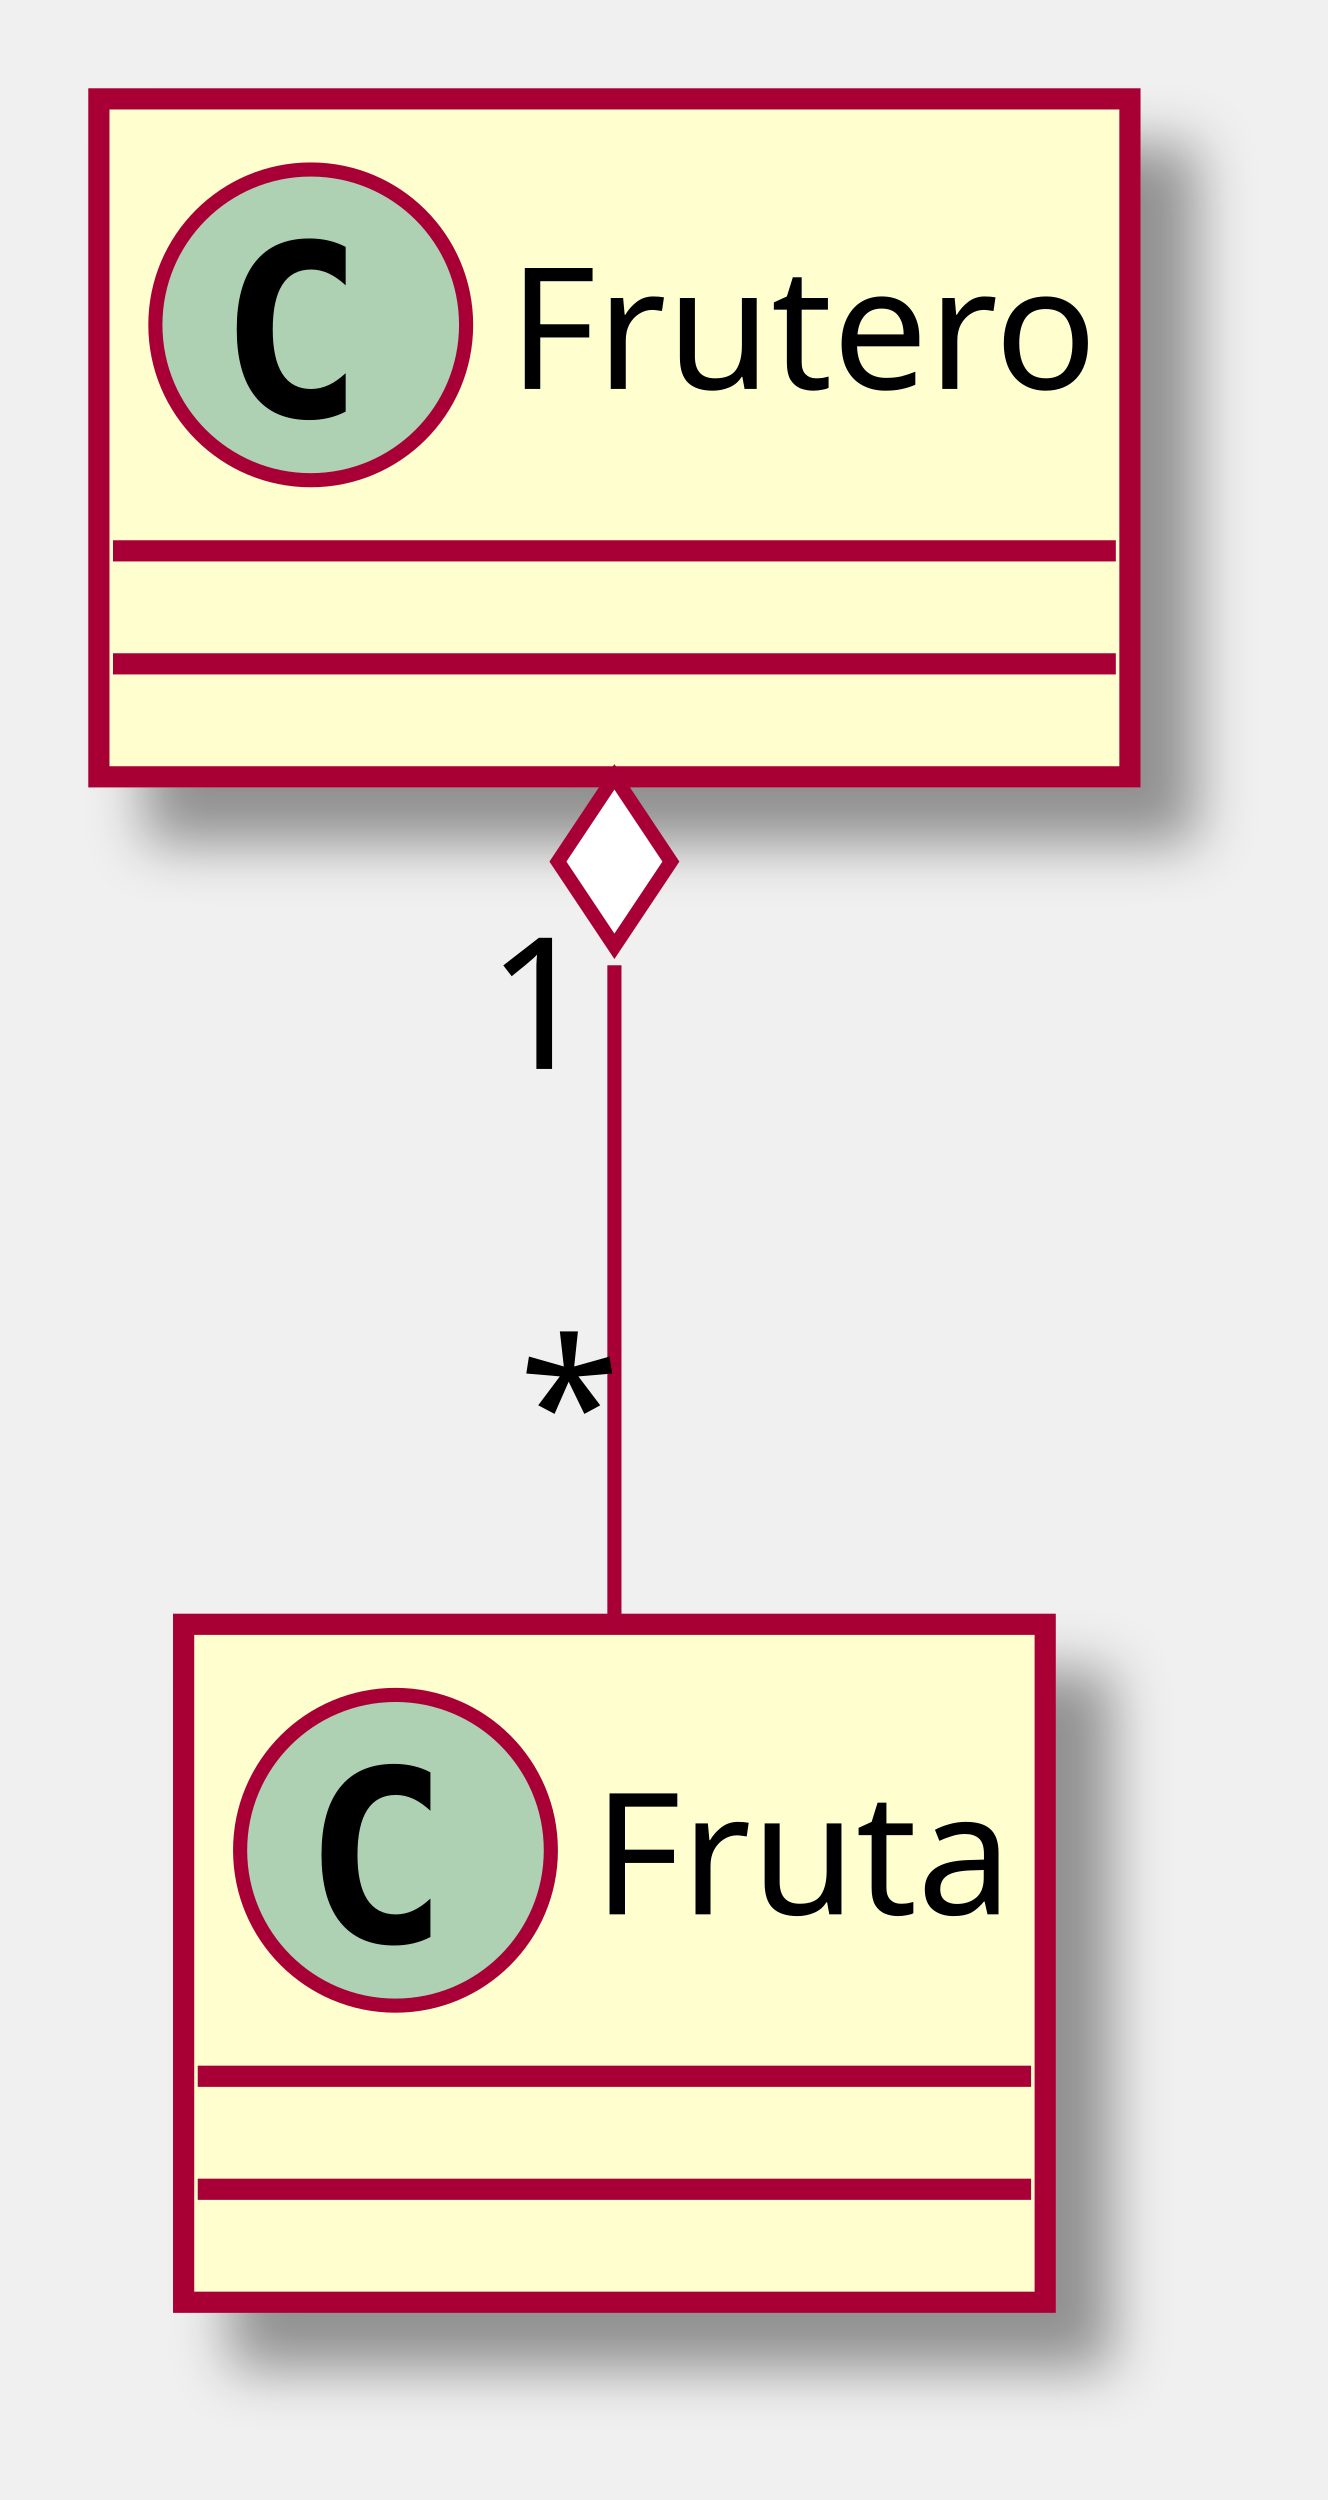
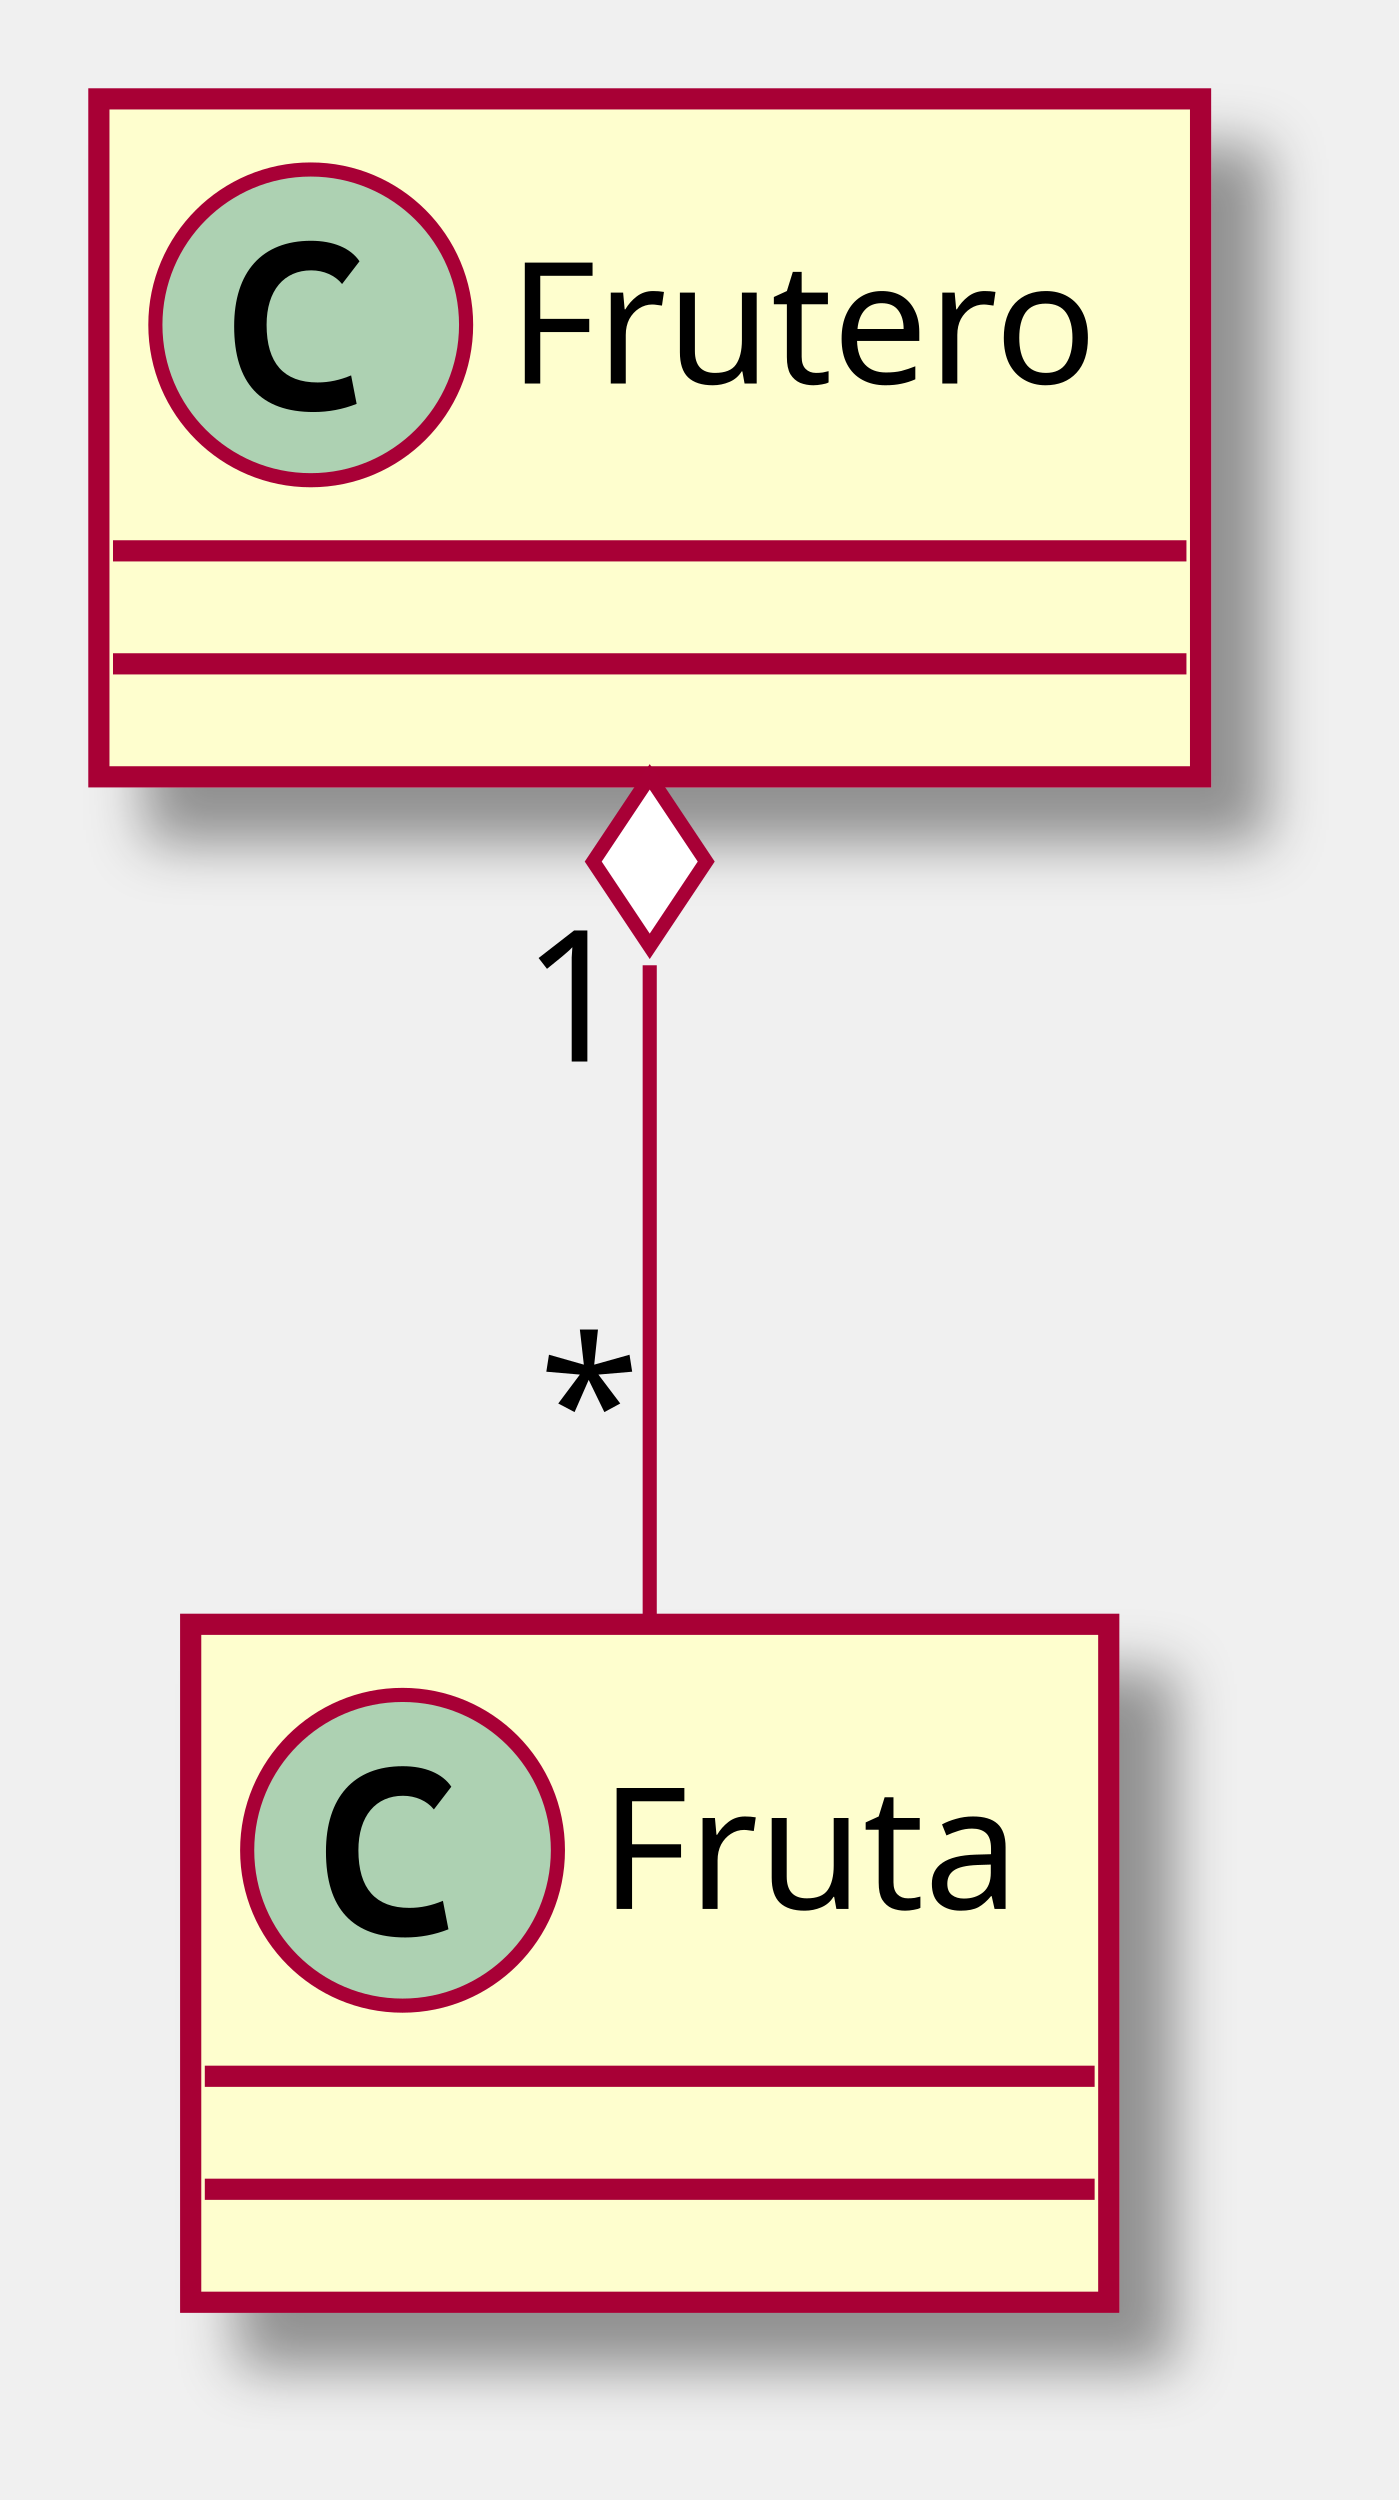
- <svg xmlns="http://www.w3.org/2000/svg" contentScriptType="application/ecmascript" contentStyleType="text/css" height="177px" preserveAspectRatio="none" style="width:94px;height:177px;background:#FFFFFF;" version="1.1" viewBox="0 0 94 177" width="94px" zoomAndPan="magnify">
+ <svg xmlns="http://www.w3.org/2000/svg" contentScriptType="application/ecmascript" contentStyleType="text/css" height="177px" preserveAspectRatio="none" style="width:99px;height:177px;" version="1.1" viewBox="0 0 99 177" width="99px" zoomAndPan="magnify">
  <defs>
    <filter height="300%" id="fo29f0l2nb1kk" width="300%" x="-1" y="-1">
      <feGaussianBlur result="blurOut" stdDeviation="2.0" />
      <feColorMatrix in="blurOut" result="blurOut2" type="matrix" values="0 0 0 0 0 0 0 0 0 0 0 0 0 0 0 0 0 0 .4 0" />
      <feOffset dx="4.0" dy="4.0" in="blurOut2" result="blurOut3" />
      <feBlend in="SourceGraphic" in2="blurOut3" mode="normal" />
    </filter>
  </defs>
  <g>
-     <rect fill="#FEFECE" filter="url(#fo29f0l2nb1kk)" height="48" id="Frutero" style="stroke:#A80036;stroke-width:1.5;" width="73" x="7" y="7" />
+     <rect fill="#FEFECE" filter="url(#fo29f0l2nb1kk)" height="48" id="Frutero" style="stroke:#A80036;stroke-width:1.5;" width="78" x="7" y="7" />
    <ellipse cx="22" cy="23" fill="#ADD1B2" rx="11" ry="11" style="stroke:#A80036;stroke-width:1.0;" />
-     <path d="M24.473,29.143 Q23.892,29.442 23.253,29.591 Q22.614,29.741 21.908,29.741 Q19.401,29.741 18.081,28.089 Q16.762,26.437 16.762,23.316 Q16.762,20.186 18.081,18.535 Q19.401,16.883 21.908,16.883 Q22.614,16.883 23.261,17.032 Q23.909,17.182 24.473,17.48 L24.473,20.203 Q23.842,19.622 23.249,19.352 Q22.655,19.082 22.024,19.082 Q20.68,19.082 19.995,20.149 Q19.31,21.216 19.31,23.316 Q19.31,25.408 19.995,26.474 Q20.68,27.541 22.024,27.541 Q22.655,27.541 23.249,27.271 Q23.842,27.002 24.473,26.42 Z " fill="#000000" />
-     <text fill="#000000" font-family="sans-serif" font-size="12" lengthAdjust="spacing" textLength="41" x="36" y="27.535">Frutero</text>
-     <line style="stroke:#A80036;stroke-width:1.5;" x1="8" x2="79" y1="39" y2="39" />
-     <line style="stroke:#A80036;stroke-width:1.5;" x1="8" x2="79" y1="47" y2="47" />
-     <rect fill="#FEFECE" filter="url(#fo29f0l2nb1kk)" height="48" id="Fruta" style="stroke:#A80036;stroke-width:1.5;" width="61" x="13" y="115" />
-     <ellipse cx="28" cy="131" fill="#ADD1B2" rx="11" ry="11" style="stroke:#A80036;stroke-width:1.0;" />
-     <path d="M30.473,137.143 Q29.892,137.442 29.253,137.591 Q28.614,137.741 27.908,137.741 Q25.401,137.741 24.081,136.089 Q22.762,134.437 22.762,131.316 Q22.762,128.186 24.081,126.535 Q25.401,124.883 27.908,124.883 Q28.614,124.883 29.261,125.032 Q29.909,125.182 30.473,125.481 L30.473,128.203 Q29.842,127.622 29.249,127.352 Q28.655,127.082 28.024,127.082 Q26.68,127.082 25.995,128.149 Q25.31,129.216 25.31,131.316 Q25.31,133.408 25.995,134.474 Q26.68,135.541 28.024,135.541 Q28.655,135.541 29.249,135.271 Q29.842,135.001 30.473,134.42 Z " fill="#000000" />
-     <text fill="#000000" font-family="sans-serif" font-size="12" lengthAdjust="spacing" textLength="29" x="42" y="135.535">Fruta</text>
-     <line style="stroke:#A80036;stroke-width:1.5;" x1="14" x2="73" y1="147" y2="147" />
-     <line style="stroke:#A80036;stroke-width:1.5;" x1="14" x2="73" y1="155" y2="155" />
-     <path codeLine="2" d="M43.5,68.34 C43.5,83.68 43.5,101.1 43.5,114.68 " fill="none" id="Frutero-backto-Fruta" style="stroke:#A80036;stroke-width:1.0;" />
-     <polygon fill="#FFFFFF" points="43.5,55,39.5,61,43.5,67,47.5,61,43.5,55" style="stroke:#A80036;stroke-width:1.0;" />
-     <text fill="#000000" font-family="sans-serif" font-size="13" lengthAdjust="spacing" textLength="8" x="34.475" y="75.68">1</text>
-     <text fill="#000000" font-family="sans-serif" font-size="13" lengthAdjust="spacing" textLength="6" x="36.731" y="104.134">*</text>
+     <path d="M22.203,29.172 C23.25,29.172 24.266,28.984 25.25,28.594 L24.859,26.578 C24.078,26.906 23.312,27.078 22.484,27.078 C20.094,27.078 18.875,25.719 18.875,23 C18.875,20.547 20.125,19.141 22.031,19.141 C22.922,19.141 23.734,19.5 24.219,20.109 L25.453,18.5 C24.828,17.562 23.578,17.047 22.016,17.047 C18.547,17.047 16.578,19.25 16.578,23.094 C16.578,27.141 18.469,29.172 22.203,29.172 Z " fill="#000000" />
+     <text fill="#000000" font-family="sans-serif" font-size="12" lengthAdjust="spacing" textLength="46" x="36" y="27.154">Frutero</text>
+     <line style="stroke:#A80036;stroke-width:1.5;" x1="8" x2="84" y1="39" y2="39" />
+     <line style="stroke:#A80036;stroke-width:1.5;" x1="8" x2="84" y1="47" y2="47" />
+     <rect fill="#FEFECE" filter="url(#fo29f0l2nb1kk)" height="48" id="Fruta" style="stroke:#A80036;stroke-width:1.5;" width="65" x="13.5" y="115" />
+     <ellipse cx="28.5" cy="131" fill="#ADD1B2" rx="11" ry="11" style="stroke:#A80036;stroke-width:1.0;" />
+     <path d="M28.703,137.172 C29.75,137.172 30.766,136.984 31.75,136.594 L31.359,134.578 C30.578,134.906 29.812,135.078 28.984,135.078 C26.594,135.078 25.375,133.719 25.375,131 C25.375,128.547 26.625,127.141 28.531,127.141 C29.422,127.141 30.234,127.5 30.719,128.109 L31.953,126.5 C31.328,125.562 30.078,125.047 28.516,125.047 C25.047,125.047 23.078,127.25 23.078,131.094 C23.078,135.141 24.969,137.172 28.703,137.172 Z " fill="#000000" />
+     <text fill="#000000" font-family="sans-serif" font-size="12" lengthAdjust="spacing" textLength="33" x="42.5" y="135.154">Fruta</text>
+     <line style="stroke:#A80036;stroke-width:1.5;" x1="14.5" x2="77.5" y1="147" y2="147" />
+     <line style="stroke:#A80036;stroke-width:1.5;" x1="14.5" x2="77.5" y1="155" y2="155" />
+     <path codeLine="2" d="M46,68.34 C46,83.68 46,101.1 46,114.68 " fill="none" id="Frutero-backto-Fruta" style="stroke:#A80036;stroke-width:1.0;" />
+     <polygon fill="#FFFFFF" points="46,55,42,61,46,67,50,61,46,55" style="stroke:#A80036;stroke-width:1.0;" />
+     <text fill="#000000" font-family="sans-serif" font-size="13" lengthAdjust="spacing" textLength="8" x="36.975" y="75.156">1</text>
+     <text fill="#000000" font-family="sans-serif" font-size="13" lengthAdjust="spacing" textLength="7" x="38.147" y="104.007">*</text>
  </g>
</svg>
